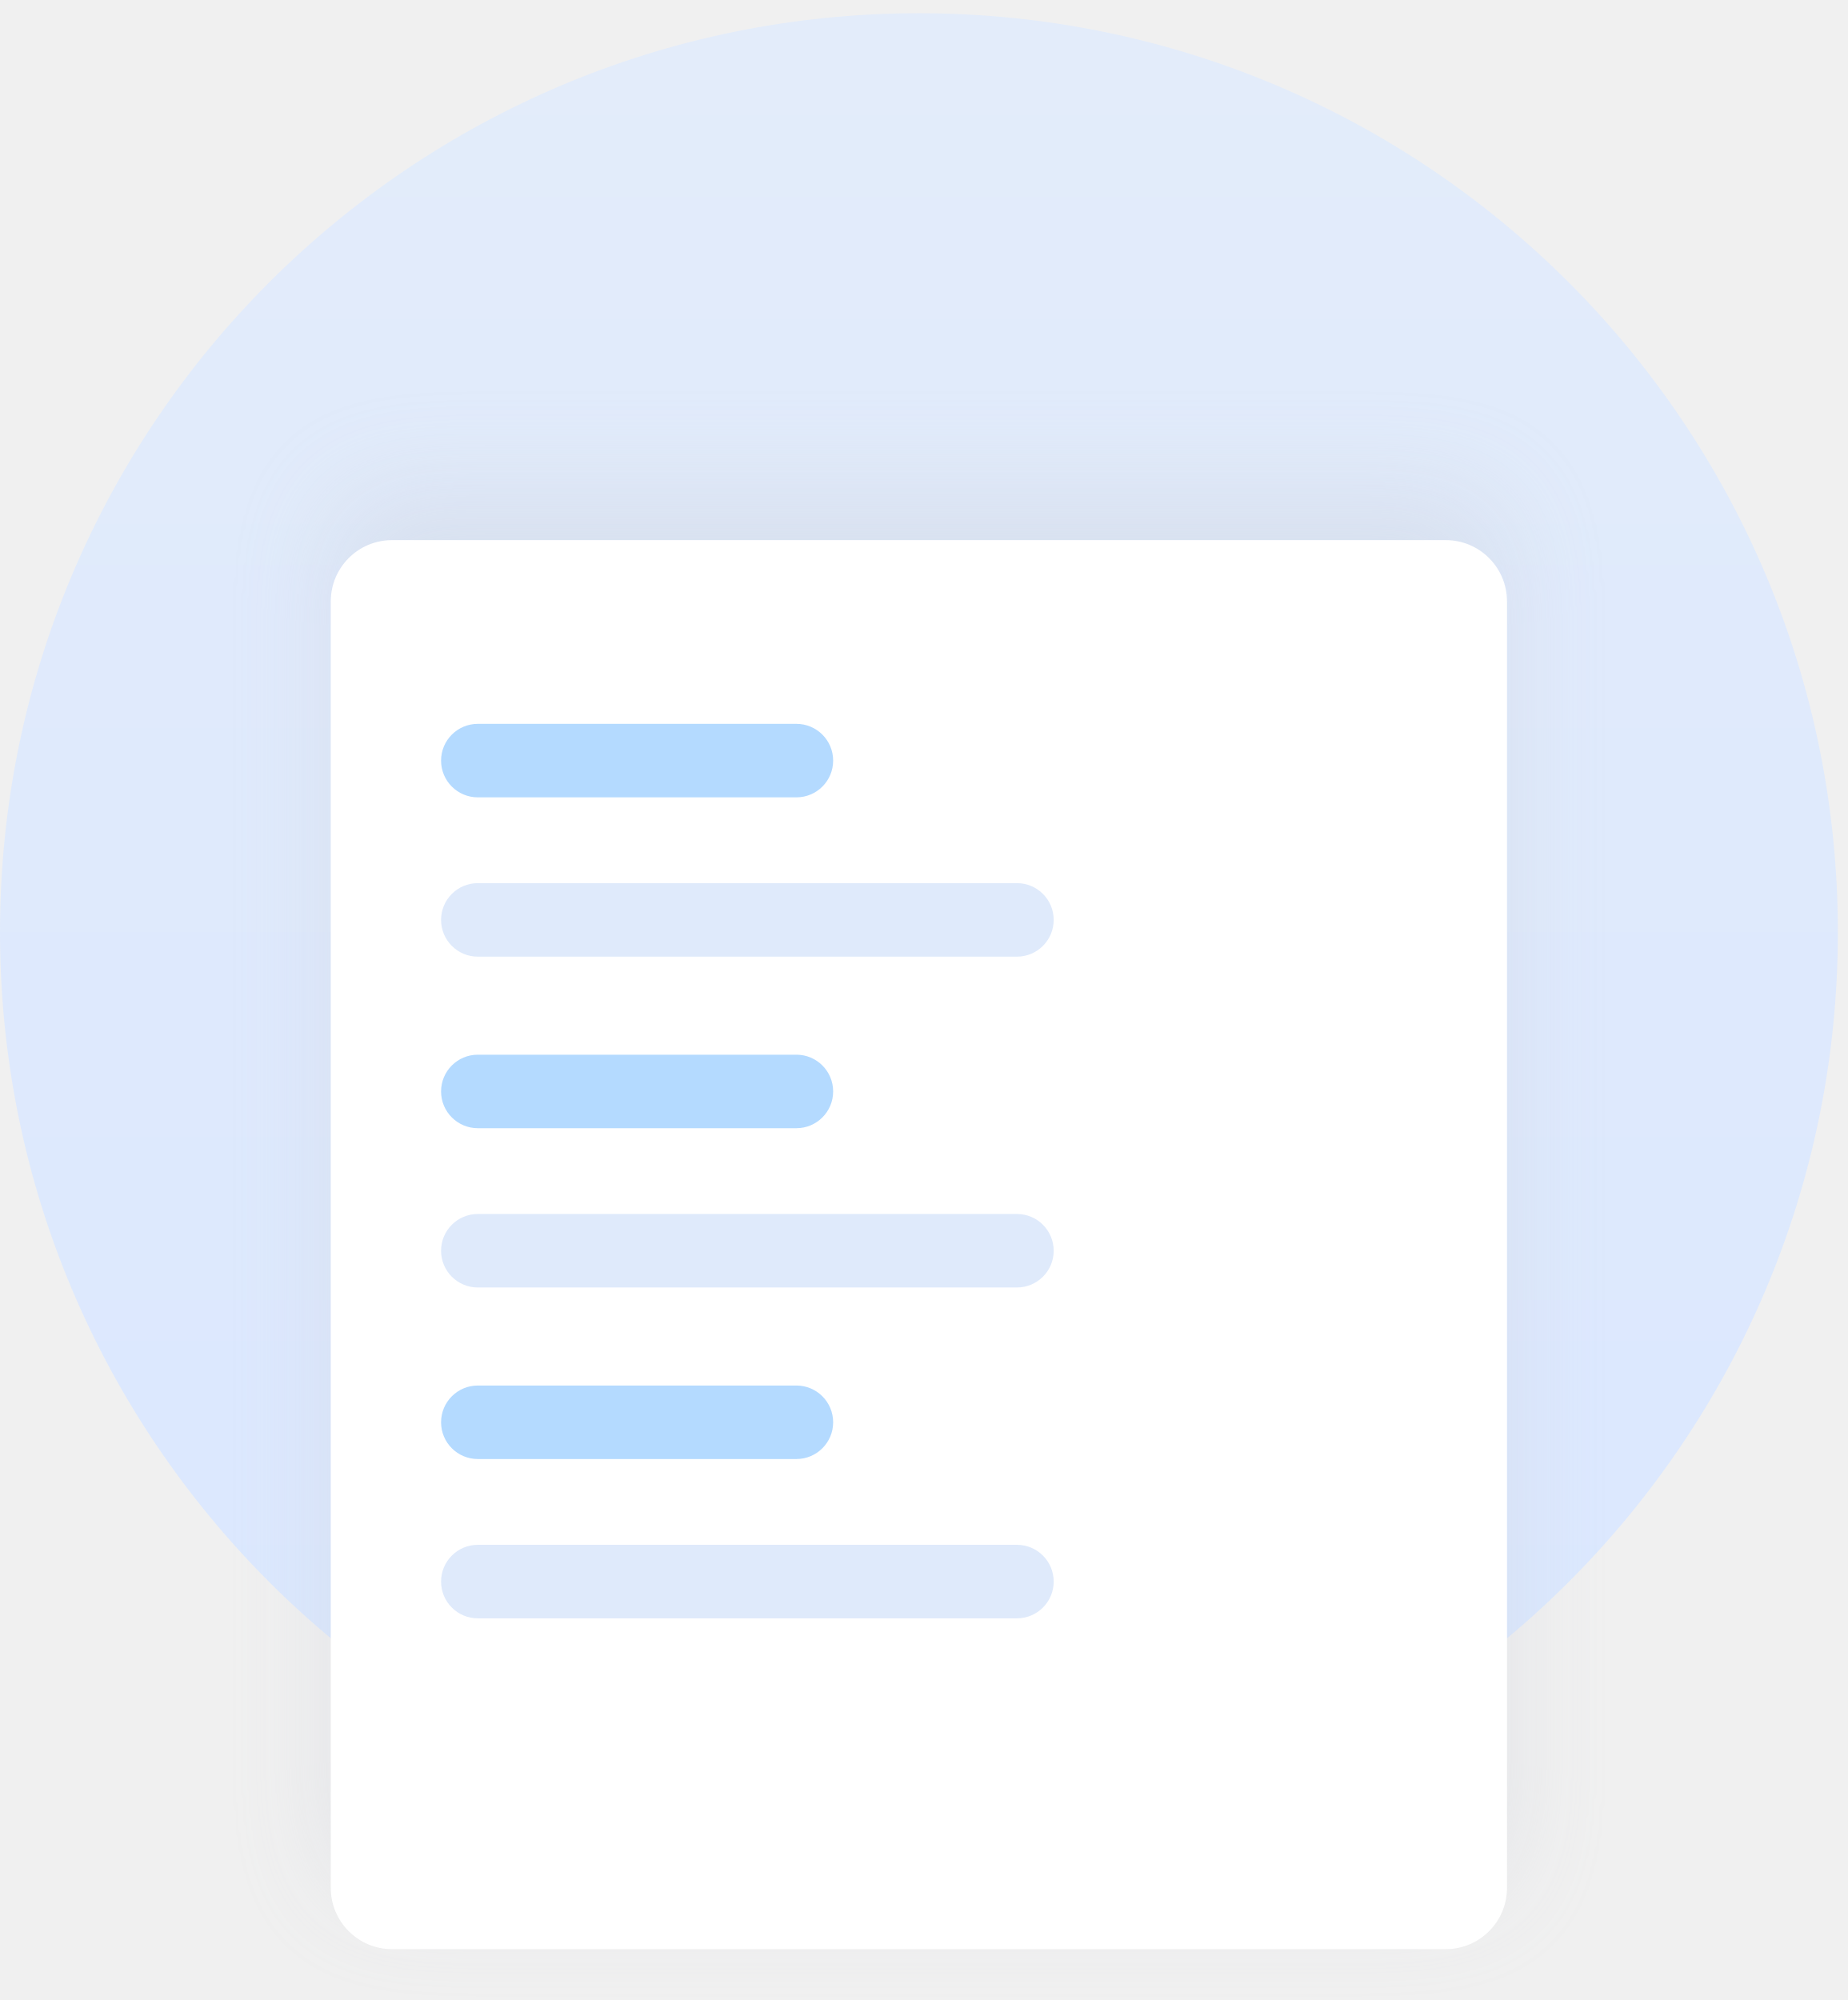
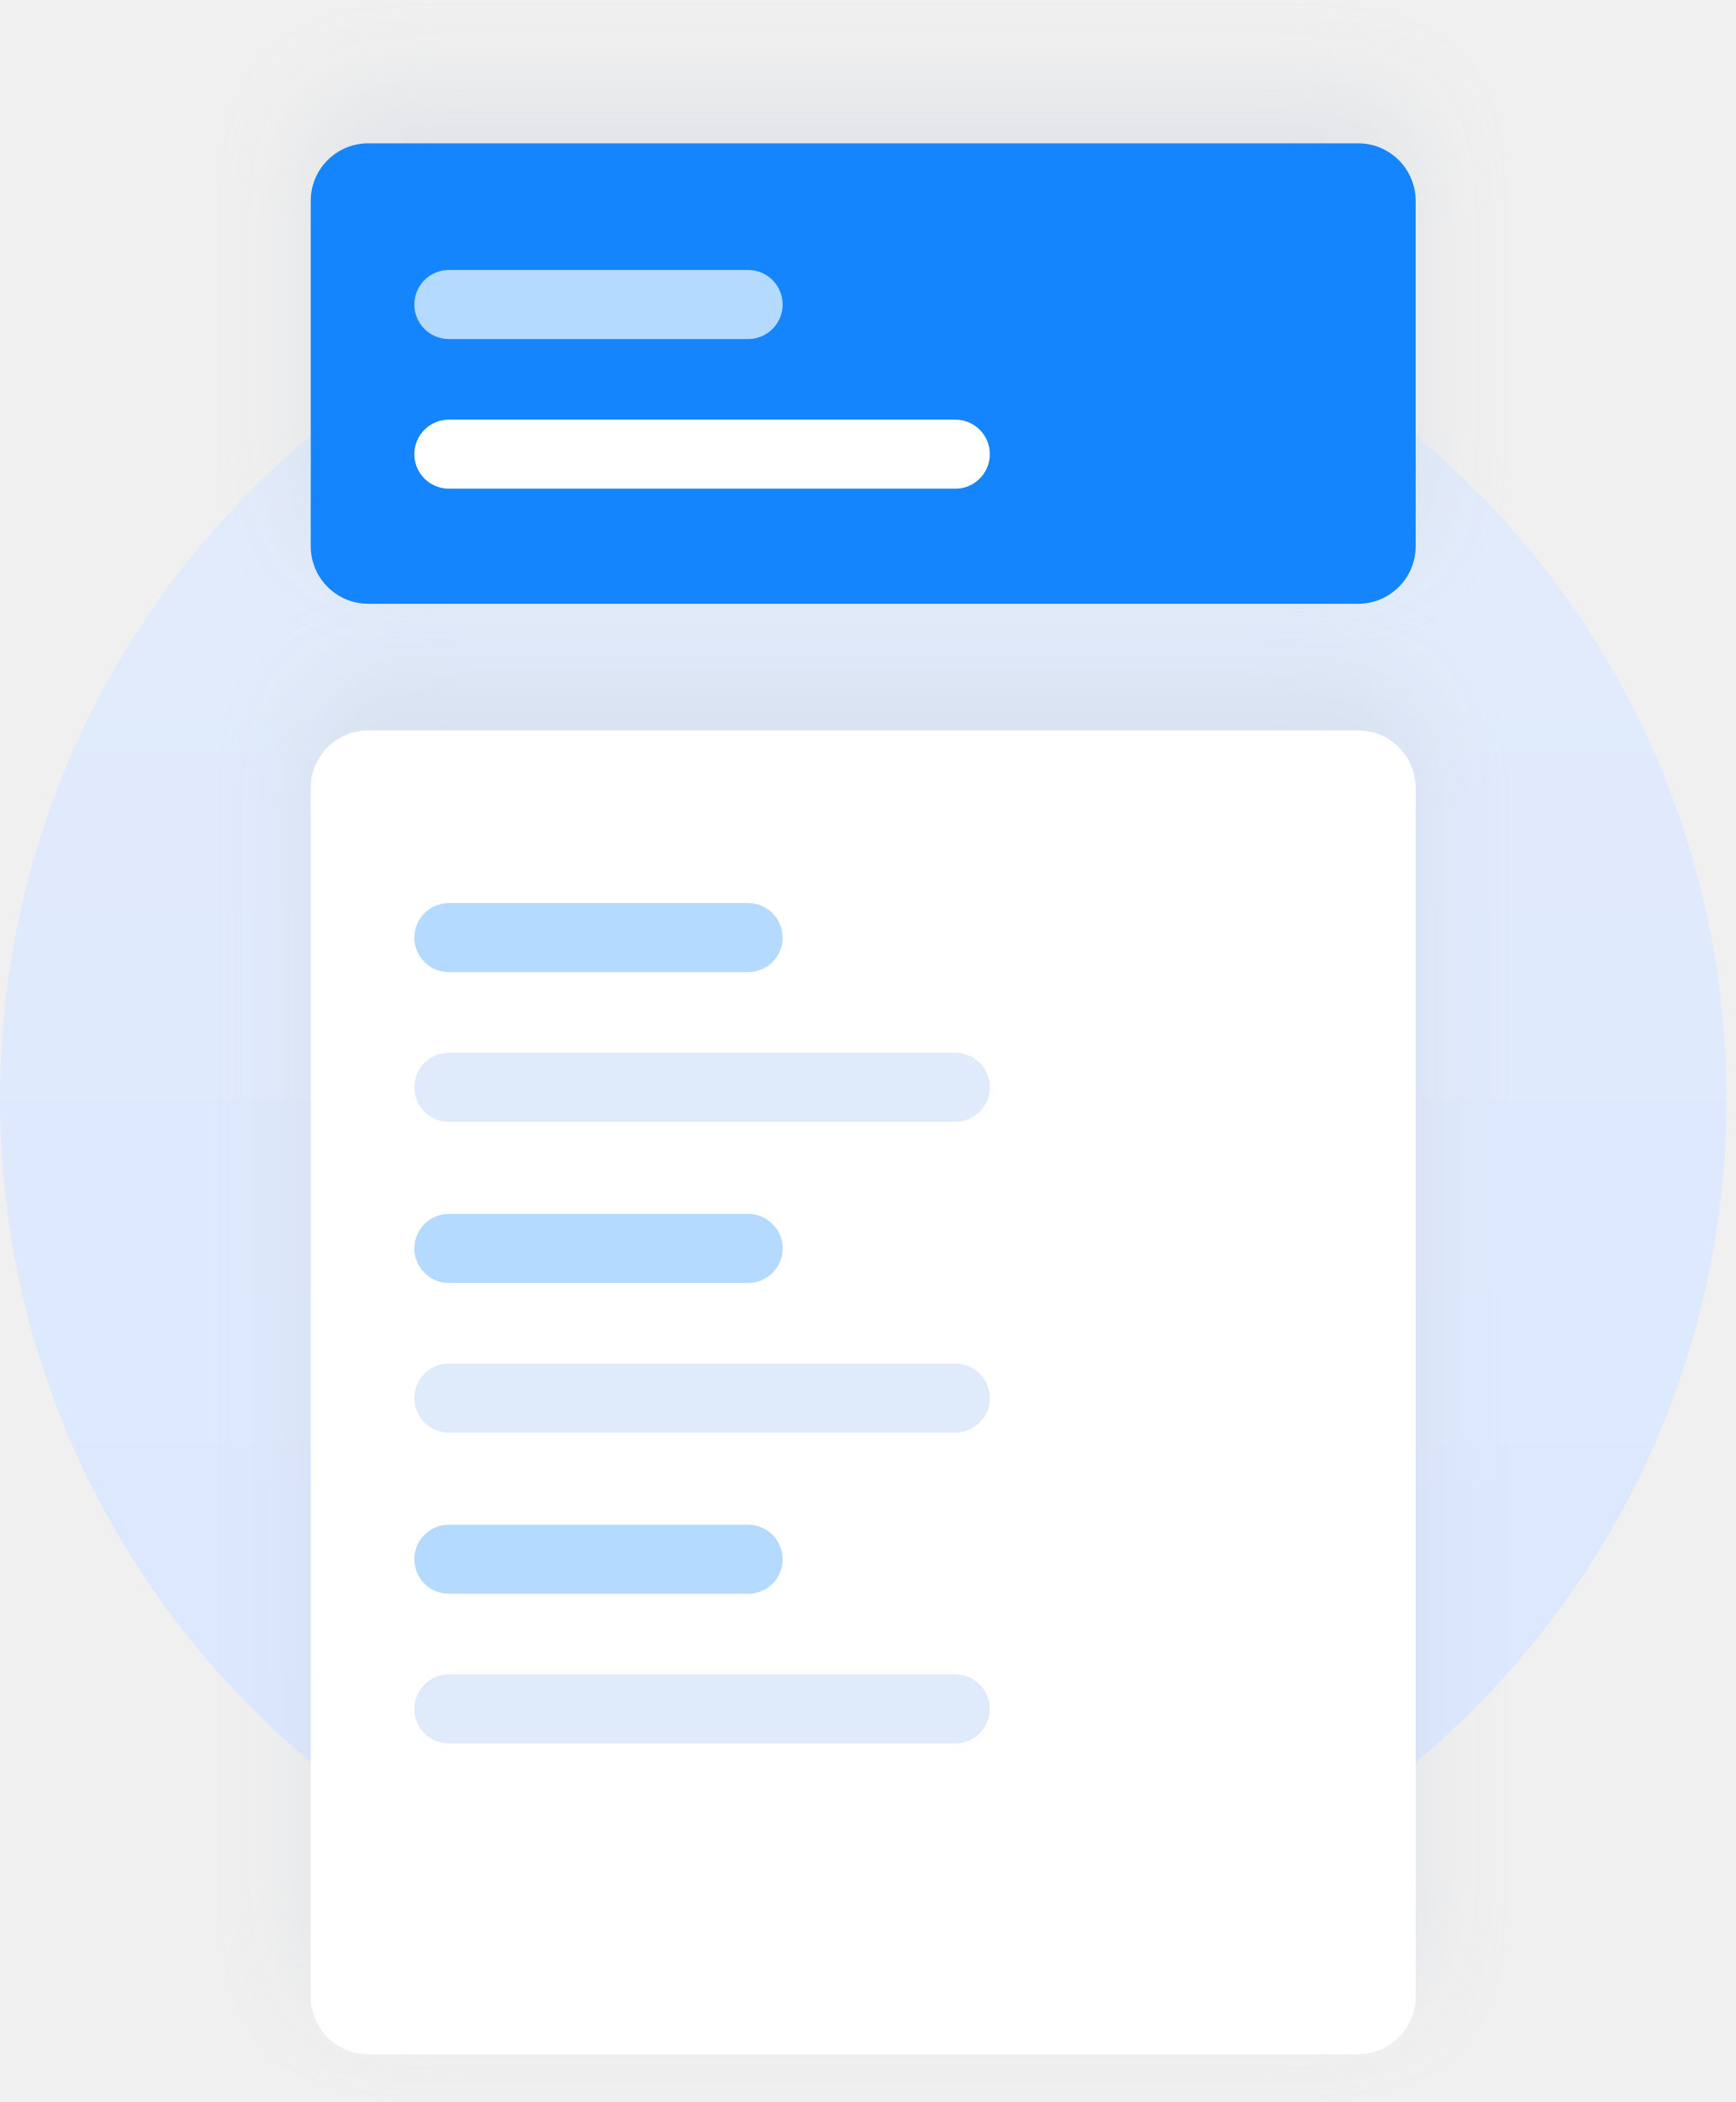
- <svg xmlns="http://www.w3.org/2000/svg" width="109" height="118" viewBox="0 0 109 118" fill="none">
-   <path d="M54.217 109.215C84.16 109.215 108.434 84.941 108.434 54.998C108.434 25.055 84.16 0.781 54.217 0.781C24.274 0.781 0 25.055 0 54.998C0 84.941 24.274 109.215 54.217 109.215Z" fill="url(#paint0_linear_4834_3105)" />
-   <g filter="url(#filter0_d_4834_3105)">
-     <path d="M85.299 31.867H23.13C21.134 31.867 19.516 33.485 19.516 35.482V111.385C19.516 113.381 21.134 115 23.13 115H85.299C87.295 115 88.913 113.381 88.913 111.385V35.482C88.913 33.485 87.295 31.867 85.299 31.867Z" fill="white" />
+ <svg xmlns="http://www.w3.org/2000/svg" width="109" height="132" viewBox="0 0 109 132" fill="none">
+   <path d="M54.217 123.217C84.16 123.217 108.434 98.943 108.434 69C108.434 39.057 84.16 14.783 54.217 14.783C24.274 14.783 0 39.057 0 69C0 98.943 24.274 123.217 54.217 123.217Z" fill="url(#paint0_linear_4834_3084)" />
+   <g filter="url(#filter0_d_4834_3084)">
+     <path d="M85.299 45.867H23.13C21.134 45.867 19.516 47.485 19.516 49.482V125.385C19.516 127.381 21.134 129 23.13 129H85.299C87.295 129 88.913 127.381 88.913 125.385V49.482C88.913 47.485 87.295 45.867 85.299 45.867Z" fill="white" />
  </g>
-   <path d="M46.987 42.707H28.192C26.994 42.707 26.023 43.678 26.023 44.876C26.023 46.073 26.994 47.044 28.192 47.044H46.987C48.185 47.044 49.156 46.073 49.156 44.876C49.156 43.678 48.185 42.707 46.987 42.707Z" fill="#B4DAFF" />
-   <path d="M59.999 52.105H28.192C26.994 52.105 26.023 53.076 26.023 54.274C26.023 55.472 26.994 56.443 28.192 56.443H59.999C61.197 56.443 62.168 55.472 62.168 54.274C62.168 53.076 61.197 52.105 59.999 52.105Z" fill="#DFEAFB" />
-   <path d="M46.987 62.227H28.192C26.994 62.227 26.023 63.197 26.023 64.395C26.023 65.593 26.994 66.564 28.192 66.564H46.987C48.185 66.564 49.156 65.593 49.156 64.395C49.156 63.197 48.185 62.227 46.987 62.227Z" fill="#B4DAFF" />
-   <path d="M59.999 71.625H28.192C26.994 71.625 26.023 72.596 26.023 73.794C26.023 74.991 26.994 75.962 28.192 75.962H59.999C61.197 75.962 62.168 74.991 62.168 73.794C62.168 72.596 61.197 71.625 59.999 71.625Z" fill="#DFEAFB" />
-   <path d="M46.987 81.746H28.192C26.994 81.746 26.023 82.717 26.023 83.915C26.023 85.112 26.994 86.083 28.192 86.083H46.987C48.185 86.083 49.156 85.112 49.156 83.915C49.156 82.717 48.185 81.746 46.987 81.746Z" fill="#B4DAFF" />
-   <path d="M59.999 91.144H28.192C26.994 91.144 26.023 92.115 26.023 93.313C26.023 94.511 26.994 95.482 28.192 95.482H59.999C61.197 95.482 62.168 94.511 62.168 93.313C62.168 92.115 61.197 91.144 59.999 91.144Z" fill="#DFEAFB" />
+   <path d="M46.987 56.711H28.192C26.994 56.711 26.023 57.682 26.023 58.88C26.023 60.077 26.994 61.048 28.192 61.048H46.987C48.185 61.048 49.156 60.077 49.156 58.88C49.156 57.682 48.185 56.711 46.987 56.711Z" fill="#B4DAFF" />
+   <path d="M59.999 66.109H28.192C26.994 66.109 26.023 67.08 26.023 68.278C26.023 69.476 26.994 70.447 28.192 70.447H59.999C61.197 70.447 62.168 69.476 62.168 68.278C62.168 67.08 61.197 66.109 59.999 66.109Z" fill="#DFEAFB" />
+   <path d="M46.987 76.228H28.192C26.994 76.228 26.023 77.2 26.023 78.397C26.023 79.595 26.994 80.566 28.192 80.566H46.987C48.185 80.566 49.156 79.595 49.156 78.397C49.156 77.2 48.185 76.228 46.987 76.228Z" fill="#B4DAFF" />
+   <path d="M59.999 85.627H28.192C26.994 85.627 26.023 86.598 26.023 87.796C26.023 88.993 26.994 89.964 28.192 89.964H59.999C61.197 89.964 62.168 88.993 62.168 87.796C62.168 86.598 61.197 85.627 59.999 85.627Z" fill="#DFEAFB" />
+   <path d="M46.987 95.748H28.192C26.994 95.748 26.023 96.719 26.023 97.917C26.023 99.114 26.994 100.085 28.192 100.085H46.987C48.185 100.085 49.156 99.114 49.156 97.917C49.156 96.719 48.185 95.748 46.987 95.748Z" fill="#B4DAFF" />
+   <path d="M59.999 105.146H28.192C26.994 105.146 26.023 106.117 26.023 107.315C26.023 108.513 26.994 109.484 28.192 109.484H59.999C61.197 109.484 62.168 108.513 62.168 107.315C62.168 106.117 61.197 105.146 59.999 105.146Z" fill="#DFEAFB" />
+   <g filter="url(#filter1_d_4834_3084)">
+     <path d="M85.299 9H23.13C21.134 9 19.516 10.618 19.516 12.614V34.301C19.516 36.297 21.134 37.916 23.13 37.916H85.299C87.295 37.916 88.913 36.297 88.913 34.301V12.614C88.913 10.618 87.295 9 85.299 9Z" fill="#1485FD" />
+   </g>
+   <path d="M46.987 16.953H28.192C26.994 16.953 26.023 17.924 26.023 19.122C26.023 20.32 26.994 21.291 28.192 21.291H46.987C48.185 21.291 49.156 20.32 49.156 19.122C49.156 17.924 48.185 16.953 46.987 16.953Z" fill="#B4DAFF" />
+   <path d="M59.999 26.352H28.192C26.994 26.352 26.023 27.323 26.023 28.52C26.023 29.718 26.994 30.689 28.192 30.689H59.999C61.197 30.689 62.168 29.718 62.168 28.52C62.168 27.323 61.197 26.352 59.999 26.352Z" fill="white" />
  <defs>
-     <filter id="filter0_d_4834_3105" x="13.516" y="22.867" width="81.398" height="95.133" filterUnits="userSpaceOnUse" color-interpolation-filters="sRGB">
+     <filter id="filter0_d_4834_3084" x="13.516" y="36.867" width="81.398" height="95.133" filterUnits="userSpaceOnUse" color-interpolation-filters="sRGB">
      <feFlood flood-opacity="0" result="BackgroundImageFix" />
      <feColorMatrix in="SourceAlpha" type="matrix" values="0 0 0 0 0 0 0 0 0 0 0 0 0 0 0 0 0 0 127 0" result="hardAlpha" />
      <feOffset dy="-3" />
      <feGaussianBlur stdDeviation="3" />
      <feColorMatrix type="matrix" values="0 0 0 0 0.788 0 0 0 0 0.804 0 0 0 0 0.851 0 0 0 0.349 0" />
-       <feBlend mode="normal" in2="BackgroundImageFix" result="effect1_dropShadow_4834_3105" />
-       <feBlend mode="normal" in="SourceGraphic" in2="effect1_dropShadow_4834_3105" result="shape" />
+       <feBlend mode="normal" in2="BackgroundImageFix" result="effect1_dropShadow_4834_3084" />
+       <feBlend mode="normal" in="SourceGraphic" in2="effect1_dropShadow_4834_3084" result="shape" />
    </filter>
-     <linearGradient id="paint0_linear_4834_3105" x1="54.217" y1="0.781" x2="54.217" y2="109.215" gradientUnits="userSpaceOnUse">
+     <filter id="filter1_d_4834_3084" x="13.516" y="0" width="81.398" height="40.916" filterUnits="userSpaceOnUse" color-interpolation-filters="sRGB">
+       <feFlood flood-opacity="0" result="BackgroundImageFix" />
+       <feColorMatrix in="SourceAlpha" type="matrix" values="0 0 0 0 0 0 0 0 0 0 0 0 0 0 0 0 0 0 127 0" result="hardAlpha" />
+       <feOffset dy="-3" />
+       <feGaussianBlur stdDeviation="3" />
+       <feColorMatrix type="matrix" values="0 0 0 0 0.788 0 0 0 0 0.804 0 0 0 0 0.851 0 0 0 0.349 0" />
+       <feBlend mode="normal" in2="BackgroundImageFix" result="effect1_dropShadow_4834_3084" />
+       <feBlend mode="normal" in="SourceGraphic" in2="effect1_dropShadow_4834_3084" result="shape" />
+     </filter>
+     <linearGradient id="paint0_linear_4834_3084" x1="54.217" y1="14.783" x2="54.217" y2="123.217" gradientUnits="userSpaceOnUse">
      <stop stop-color="#E3ECFA" />
      <stop offset="1" stop-color="#DAE7FF" />
    </linearGradient>
  </defs>
</svg>
